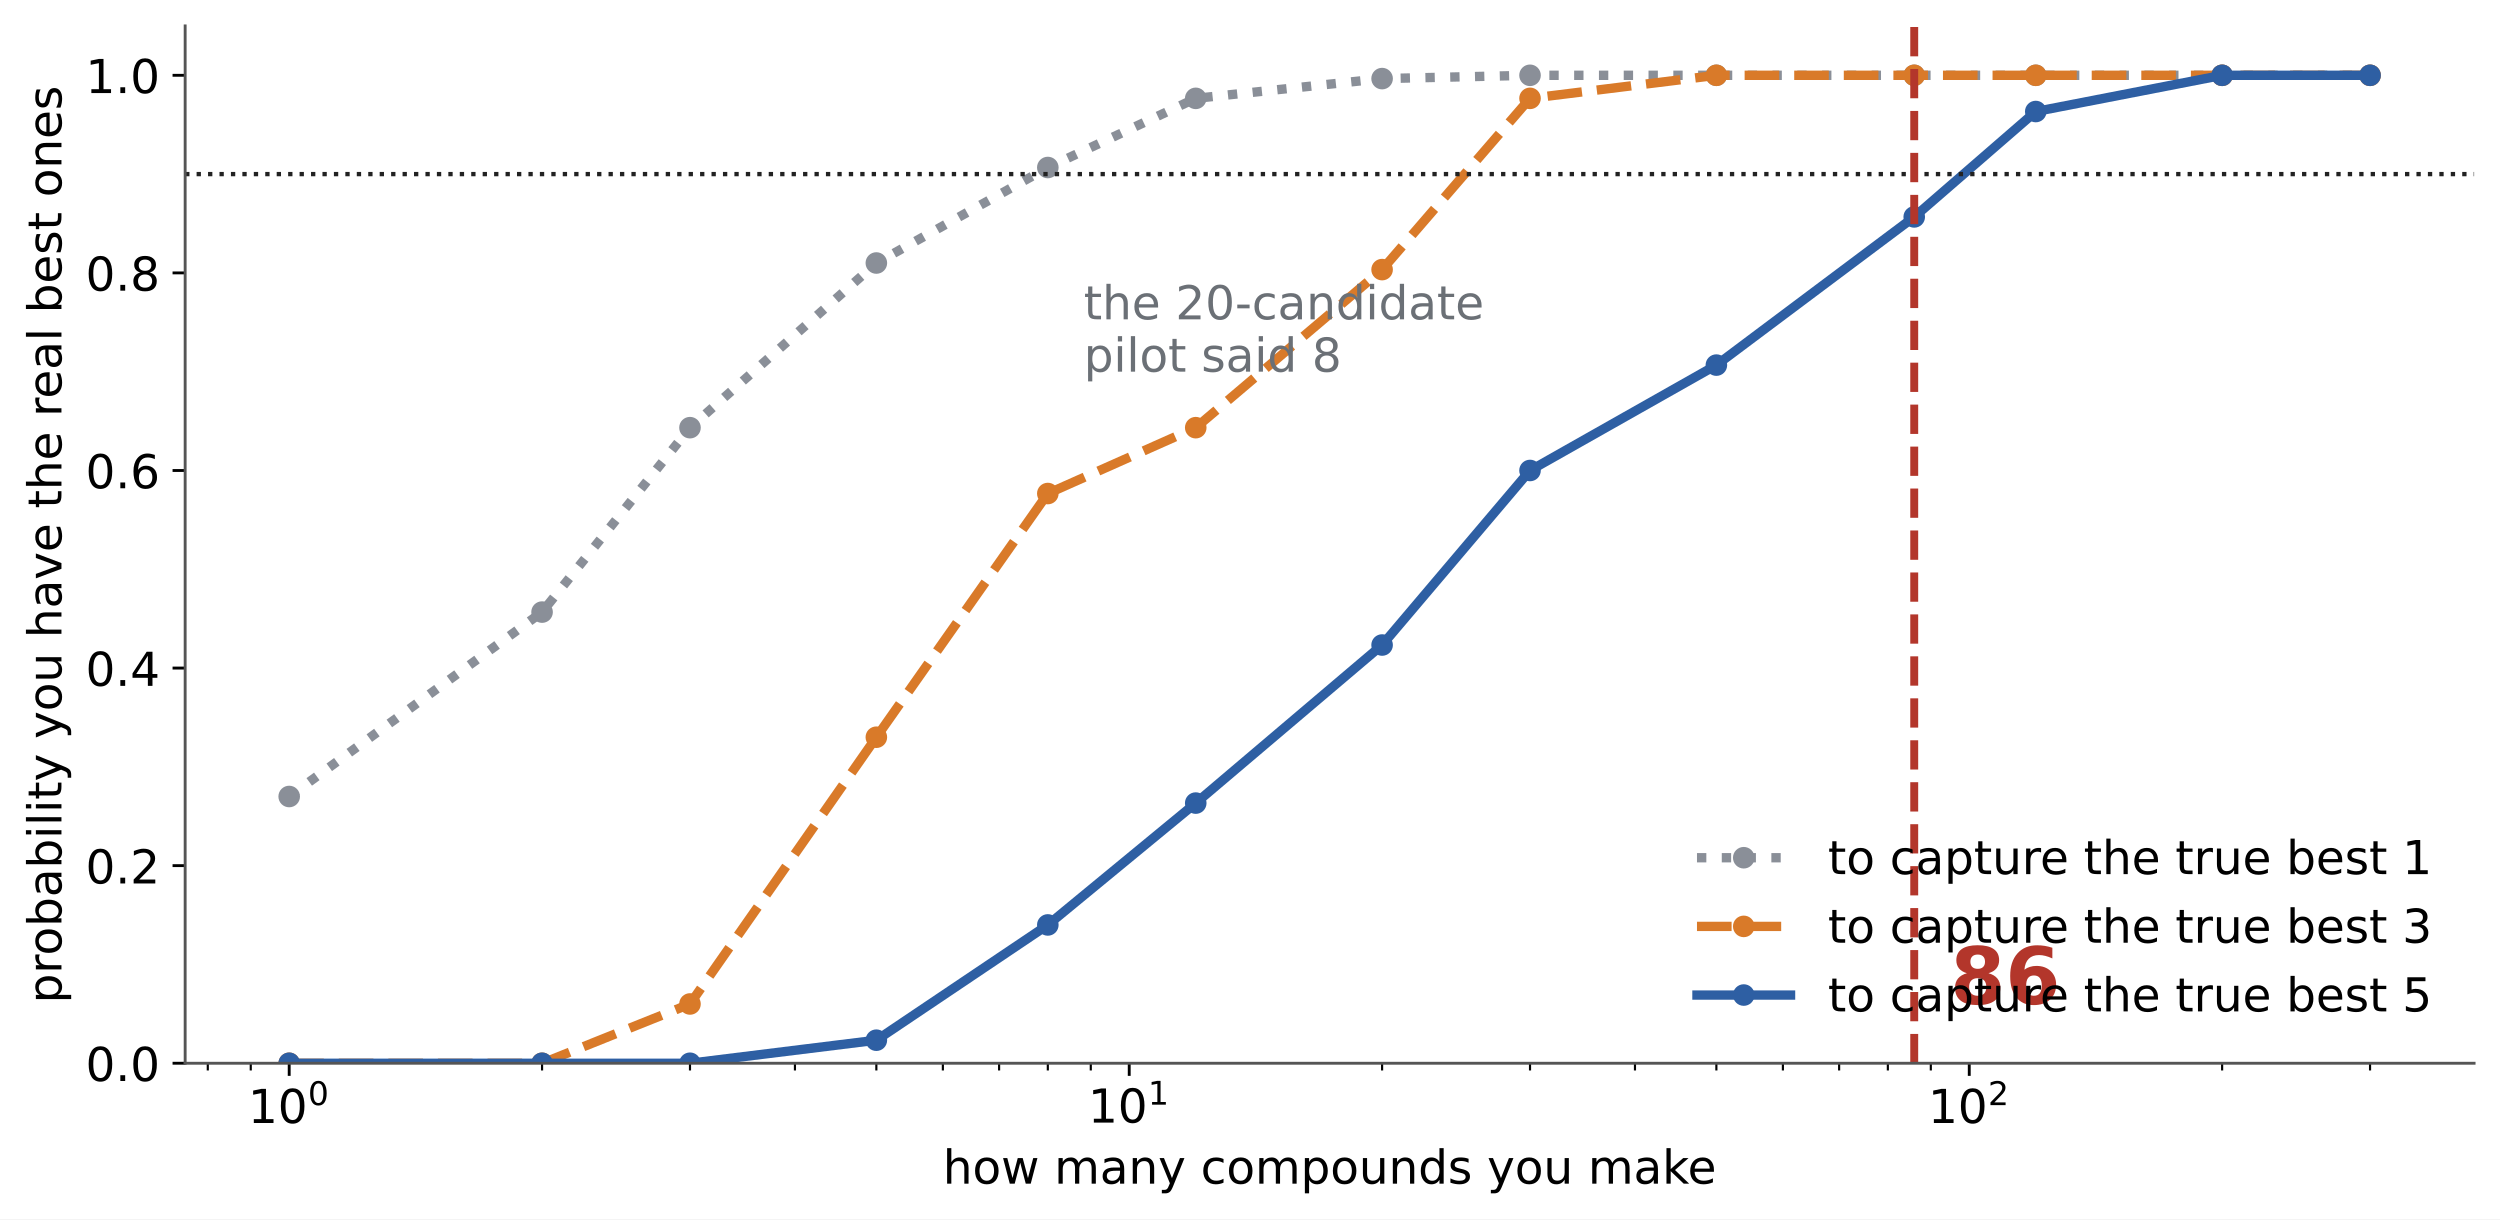
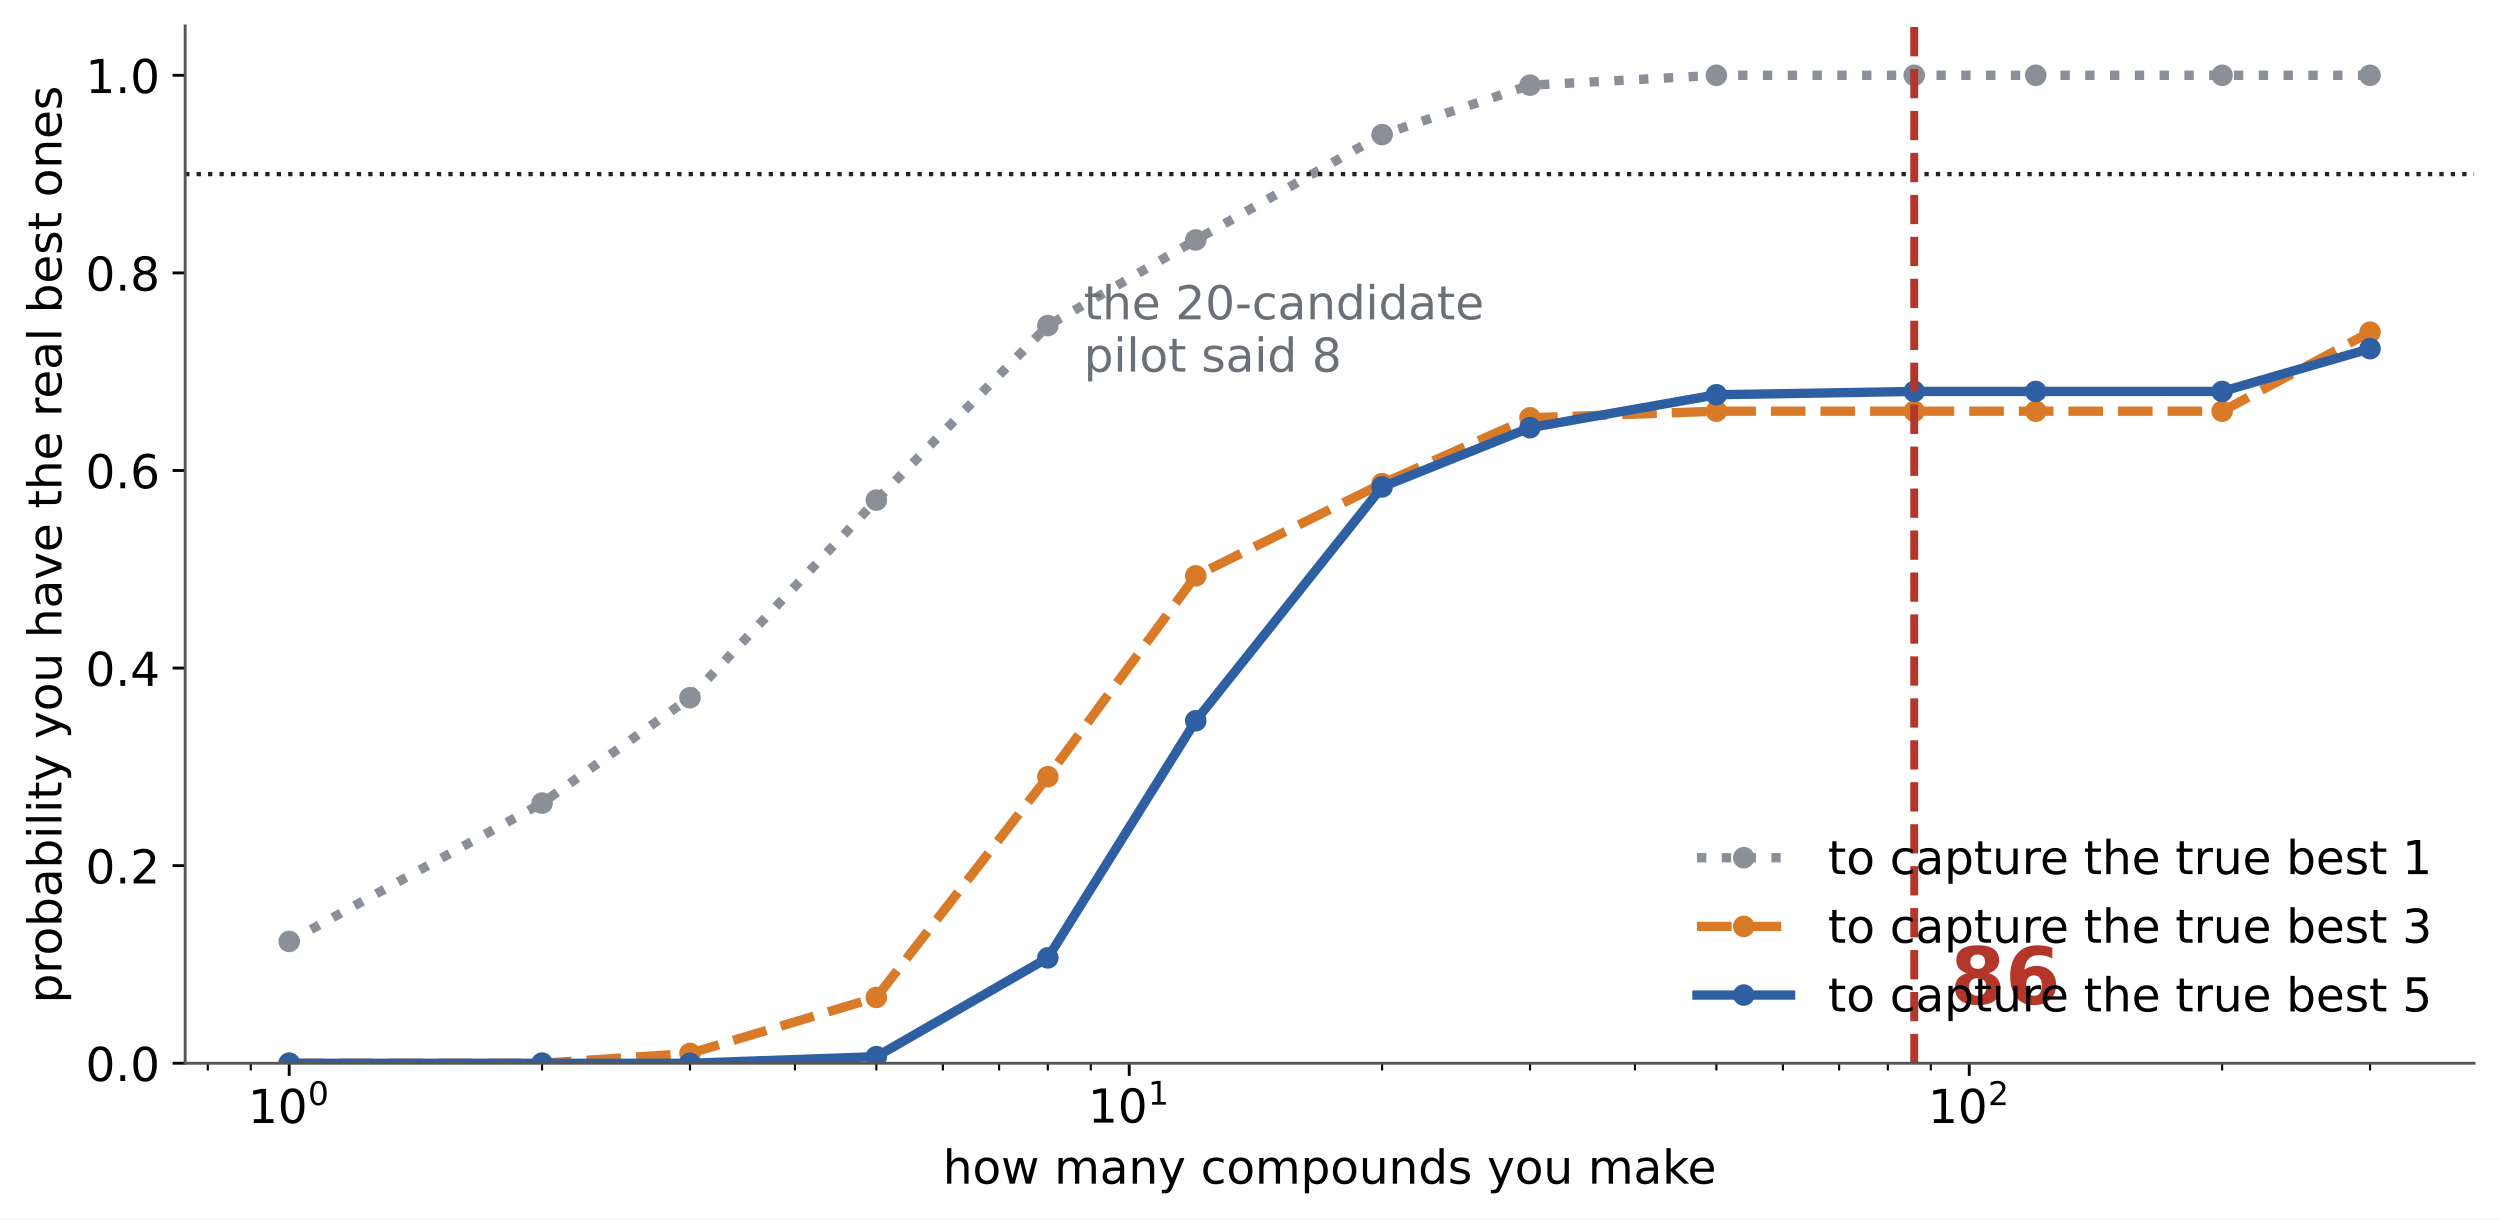
<svg xmlns="http://www.w3.org/2000/svg" xmlns:xlink="http://www.w3.org/1999/xlink" width="694.776pt" height="338.851pt" viewBox="0 0 694.776 338.851" version="1.1">
  <defs>
    <style type="text/css">*{stroke-linejoin: round; stroke-linecap: butt}</style>
  </defs>
  <g id="figure_1">
    <g id="patch_1">
      <path d="M 0 338.851  L 694.776 338.851  L 694.776 0  L 0 0  z " style="fill: #ffffff" />
    </g>
    <g id="axes_1">
      <g id="patch_2">
        <path d="M 51.456 295.488  L 687.576 295.488  L 687.576 7.2  L 51.456 7.2  z " style="fill: #ffffff" />
      </g>
      <g id="matplotlib.axis_1">
        <g id="xtick_1">
          <g id="line2d_1">
            <defs>
-               <path id="m76f5d28cc2" d="M 0 0  L 0 3.5  " style="stroke: #000000; stroke-width: 0.8" />
+               <path id="m105955ca81" d="M 0 0  L 0 3.5  " style="stroke: #000000; stroke-width: 0.8" />
            </defs>
            <g>
-               <use xlink:href="#m76f5d28cc2" x="80.37" y="295.488" style="stroke: #000000; stroke-width: 0.8" />
+               <use xlink:href="#m105955ca81" x="80.37" y="295.488" style="stroke: #000000; stroke-width: 0.8" />
            </g>
          </g>
          <g id="text_1">
            <g transform="translate(68.93017 312.366)">
              <text>
                <tspan x="0" y="-0.264" style="font-size: 13px; font-family: 'DejaVu Sans'">1</tspan>
                <tspan x="8.271" y="-0.264" style="font-size: 13px; font-family: 'DejaVu Sans'">0</tspan>
                <tspan x="16.666" y="-5.241" style="font-size: 9.1px; font-family: 'DejaVu Sans'">0</tspan>
              </text>
            </g>
          </g>
        </g>
        <g id="xtick_2">
          <g id="line2d_2">
            <g>
-               <use xlink:href="#m76f5d28cc2" x="313.823" y="295.488" style="stroke: #000000; stroke-width: 0.8" />
+               <use xlink:href="#m105955ca81" x="313.823" y="295.488" style="stroke: #000000; stroke-width: 0.8" />
            </g>
          </g>
          <g id="text_2">
            <g transform="translate(302.383 312.366)">
              <text>
                <tspan x="0" y="-0.384" style="font-size: 13px; font-family: 'DejaVu Sans'">1</tspan>
                <tspan x="8.271" y="-0.384" style="font-size: 13px; font-family: 'DejaVu Sans'">0</tspan>
                <tspan x="16.666" y="-5.361" style="font-size: 9.1px; font-family: 'DejaVu Sans'">1</tspan>
              </text>
            </g>
          </g>
        </g>
        <g id="xtick_3">
          <g id="line2d_3">
            <g>
-               <use xlink:href="#m76f5d28cc2" x="547.276" y="295.488" style="stroke: #000000; stroke-width: 0.8" />
+               <use xlink:href="#m105955ca81" x="547.276" y="295.488" style="stroke: #000000; stroke-width: 0.8" />
            </g>
          </g>
          <g id="text_3">
            <g transform="translate(535.8358 312.366)">
              <text>
                <tspan x="0" y="-0.264" style="font-size: 13px; font-family: 'DejaVu Sans'">1</tspan>
                <tspan x="8.271" y="-0.264" style="font-size: 13px; font-family: 'DejaVu Sans'">0</tspan>
                <tspan x="16.666" y="-5.241" style="font-size: 9.1px; font-family: 'DejaVu Sans'">2</tspan>
              </text>
            </g>
          </g>
        </g>
        <g id="xtick_4">
          <g id="line2d_4">
            <defs>
-               <path id="me58f2e6b74" d="M 0 0  L 0 2  " style="stroke: #000000; stroke-width: 0.6" />
+               <path id="m88f39b53ff" d="M 0 0  L 0 2  " style="stroke: #000000; stroke-width: 0.6" />
            </defs>
            <g>
-               <use xlink:href="#me58f2e6b74" x="57.746" y="295.488" style="stroke: #000000; stroke-width: 0.6" />
+               <use xlink:href="#m88f39b53ff" x="57.746" y="295.488" style="stroke: #000000; stroke-width: 0.6" />
            </g>
          </g>
        </g>
        <g id="xtick_5">
          <g id="line2d_5">
            <g>
-               <use xlink:href="#me58f2e6b74" x="69.688" y="295.488" style="stroke: #000000; stroke-width: 0.6" />
+               <use xlink:href="#m88f39b53ff" x="69.688" y="295.488" style="stroke: #000000; stroke-width: 0.6" />
            </g>
          </g>
        </g>
        <g id="xtick_6">
          <g id="line2d_6">
            <g>
-               <use xlink:href="#me58f2e6b74" x="150.646" y="295.488" style="stroke: #000000; stroke-width: 0.6" />
+               <use xlink:href="#m88f39b53ff" x="150.646" y="295.488" style="stroke: #000000; stroke-width: 0.6" />
            </g>
          </g>
        </g>
        <g id="xtick_7">
          <g id="line2d_7">
            <g>
-               <use xlink:href="#me58f2e6b74" x="191.755" y="295.488" style="stroke: #000000; stroke-width: 0.6" />
+               <use xlink:href="#m88f39b53ff" x="191.755" y="295.488" style="stroke: #000000; stroke-width: 0.6" />
            </g>
          </g>
        </g>
        <g id="xtick_8">
          <g id="line2d_8">
            <g>
-               <use xlink:href="#me58f2e6b74" x="220.923" y="295.488" style="stroke: #000000; stroke-width: 0.6" />
+               <use xlink:href="#m88f39b53ff" x="220.923" y="295.488" style="stroke: #000000; stroke-width: 0.6" />
            </g>
          </g>
        </g>
        <g id="xtick_9">
          <g id="line2d_9">
            <g>
-               <use xlink:href="#me58f2e6b74" x="243.547" y="295.488" style="stroke: #000000; stroke-width: 0.6" />
+               <use xlink:href="#m88f39b53ff" x="243.547" y="295.488" style="stroke: #000000; stroke-width: 0.6" />
            </g>
          </g>
        </g>
        <g id="xtick_10">
          <g id="line2d_10">
            <g>
-               <use xlink:href="#me58f2e6b74" x="262.032" y="295.488" style="stroke: #000000; stroke-width: 0.6" />
+               <use xlink:href="#m88f39b53ff" x="262.032" y="295.488" style="stroke: #000000; stroke-width: 0.6" />
            </g>
          </g>
        </g>
        <g id="xtick_11">
          <g id="line2d_11">
            <g>
-               <use xlink:href="#me58f2e6b74" x="277.661" y="295.488" style="stroke: #000000; stroke-width: 0.6" />
+               <use xlink:href="#m88f39b53ff" x="277.661" y="295.488" style="stroke: #000000; stroke-width: 0.6" />
            </g>
          </g>
        </g>
        <g id="xtick_12">
          <g id="line2d_12">
            <g>
-               <use xlink:href="#me58f2e6b74" x="291.199" y="295.488" style="stroke: #000000; stroke-width: 0.6" />
+               <use xlink:href="#m88f39b53ff" x="291.199" y="295.488" style="stroke: #000000; stroke-width: 0.6" />
            </g>
          </g>
        </g>
        <g id="xtick_13">
          <g id="line2d_13">
            <g>
-               <use xlink:href="#me58f2e6b74" x="303.141" y="295.488" style="stroke: #000000; stroke-width: 0.6" />
+               <use xlink:href="#m88f39b53ff" x="303.141" y="295.488" style="stroke: #000000; stroke-width: 0.6" />
            </g>
          </g>
        </g>
        <g id="xtick_14">
          <g id="line2d_14">
            <g>
-               <use xlink:href="#me58f2e6b74" x="384.099" y="295.488" style="stroke: #000000; stroke-width: 0.6" />
+               <use xlink:href="#m88f39b53ff" x="384.099" y="295.488" style="stroke: #000000; stroke-width: 0.6" />
            </g>
          </g>
        </g>
        <g id="xtick_15">
          <g id="line2d_15">
            <g>
-               <use xlink:href="#me58f2e6b74" x="425.208" y="295.488" style="stroke: #000000; stroke-width: 0.6" />
+               <use xlink:href="#m88f39b53ff" x="425.208" y="295.488" style="stroke: #000000; stroke-width: 0.6" />
            </g>
          </g>
        </g>
        <g id="xtick_16">
          <g id="line2d_16">
            <g>
-               <use xlink:href="#me58f2e6b74" x="454.376" y="295.488" style="stroke: #000000; stroke-width: 0.6" />
+               <use xlink:href="#m88f39b53ff" x="454.376" y="295.488" style="stroke: #000000; stroke-width: 0.6" />
            </g>
          </g>
        </g>
        <g id="xtick_17">
          <g id="line2d_17">
            <g>
-               <use xlink:href="#me58f2e6b74" x="476.999" y="295.488" style="stroke: #000000; stroke-width: 0.6" />
+               <use xlink:href="#m88f39b53ff" x="476.999" y="295.488" style="stroke: #000000; stroke-width: 0.6" />
            </g>
          </g>
        </g>
        <g id="xtick_18">
          <g id="line2d_18">
            <g>
-               <use xlink:href="#me58f2e6b74" x="495.485" y="295.488" style="stroke: #000000; stroke-width: 0.6" />
+               <use xlink:href="#m88f39b53ff" x="495.485" y="295.488" style="stroke: #000000; stroke-width: 0.6" />
            </g>
          </g>
        </g>
        <g id="xtick_19">
          <g id="line2d_19">
            <g>
-               <use xlink:href="#me58f2e6b74" x="511.113" y="295.488" style="stroke: #000000; stroke-width: 0.6" />
+               <use xlink:href="#m88f39b53ff" x="511.113" y="295.488" style="stroke: #000000; stroke-width: 0.6" />
            </g>
          </g>
        </g>
        <g id="xtick_20">
          <g id="line2d_20">
            <g>
-               <use xlink:href="#me58f2e6b74" x="524.652" y="295.488" style="stroke: #000000; stroke-width: 0.6" />
+               <use xlink:href="#m88f39b53ff" x="524.652" y="295.488" style="stroke: #000000; stroke-width: 0.6" />
            </g>
          </g>
        </g>
        <g id="xtick_21">
          <g id="line2d_21">
            <g>
-               <use xlink:href="#me58f2e6b74" x="536.594" y="295.488" style="stroke: #000000; stroke-width: 0.6" />
+               <use xlink:href="#m88f39b53ff" x="536.594" y="295.488" style="stroke: #000000; stroke-width: 0.6" />
            </g>
          </g>
        </g>
        <g id="xtick_22">
          <g id="line2d_22">
            <g>
-               <use xlink:href="#me58f2e6b74" x="617.552" y="295.488" style="stroke: #000000; stroke-width: 0.6" />
+               <use xlink:href="#m88f39b53ff" x="617.552" y="295.488" style="stroke: #000000; stroke-width: 0.6" />
            </g>
          </g>
        </g>
        <g id="xtick_23">
          <g id="line2d_23">
            <g>
-               <use xlink:href="#me58f2e6b74" x="658.661" y="295.488" style="stroke: #000000; stroke-width: 0.6" />
+               <use xlink:href="#m88f39b53ff" x="658.661" y="295.488" style="stroke: #000000; stroke-width: 0.6" />
            </g>
          </g>
        </g>
        <g id="text_4">
          <text style="font-size: 13px; font-family: 'DejaVu Sans', 'Bitstream Vera Sans', 'Computer Modern Sans Serif', 'Lucida Grande', 'Verdana', 'Geneva', 'Lucid', 'Arial', 'Helvetica', 'Avant Garde', sans-serif; text-anchor: middle" x="369.516" y="328.948" transform="rotate(-0 369.5156 328.9475)">how many compounds you make</text>
        </g>
      </g>
      <g id="matplotlib.axis_2">
        <g id="ytick_1">
          <g id="line2d_24">
            <defs>
-               <path id="mfa1069a8b2" d="M 0 0  L -3.5 0  " style="stroke: #000000; stroke-width: 0.8" />
+               <path id="mdcdbdb3a6f" d="M 0 0  L -3.5 0  " style="stroke: #000000; stroke-width: 0.8" />
            </defs>
            <g>
-               <use xlink:href="#mfa1069a8b2" x="51.456" y="295.488" style="stroke: #000000; stroke-width: 0.8" />
+               <use xlink:href="#mdcdbdb3a6f" x="51.456" y="295.488" style="stroke: #000000; stroke-width: 0.8" />
            </g>
          </g>
          <g id="text_5">
            <text style="font-size: 13px; font-family: 'DejaVu Sans', 'Bitstream Vera Sans', 'Computer Modern Sans Serif', 'Lucida Grande', 'Verdana', 'Geneva', 'Lucid', 'Arial', 'Helvetica', 'Avant Garde', sans-serif; text-anchor: end" x="44.456" y="300.427" transform="rotate(-0 44.45562 300.427)">0.0</text>
          </g>
        </g>
        <g id="ytick_2">
          <g id="line2d_25">
            <g>
-               <use xlink:href="#mfa1069a8b2" x="51.456" y="240.576" style="stroke: #000000; stroke-width: 0.8" />
+               <use xlink:href="#mdcdbdb3a6f" x="51.456" y="240.576" style="stroke: #000000; stroke-width: 0.8" />
            </g>
          </g>
          <g id="text_6">
            <text style="font-size: 13px; font-family: 'DejaVu Sans', 'Bitstream Vera Sans', 'Computer Modern Sans Serif', 'Lucida Grande', 'Verdana', 'Geneva', 'Lucid', 'Arial', 'Helvetica', 'Avant Garde', sans-serif; text-anchor: end" x="44.456" y="245.515" transform="rotate(-0 44.45562 245.515)">0.2</text>
          </g>
        </g>
        <g id="ytick_3">
          <g id="line2d_26">
            <g>
-               <use xlink:href="#mfa1069a8b2" x="51.456" y="185.664" style="stroke: #000000; stroke-width: 0.8" />
+               <use xlink:href="#mdcdbdb3a6f" x="51.456" y="185.664" style="stroke: #000000; stroke-width: 0.8" />
            </g>
          </g>
          <g id="text_7">
            <text style="font-size: 13px; font-family: 'DejaVu Sans', 'Bitstream Vera Sans', 'Computer Modern Sans Serif', 'Lucida Grande', 'Verdana', 'Geneva', 'Lucid', 'Arial', 'Helvetica', 'Avant Garde', sans-serif; text-anchor: end" x="44.456" y="190.603" transform="rotate(-0 44.45562 190.603)">0.4</text>
          </g>
        </g>
        <g id="ytick_4">
          <g id="line2d_27">
            <g>
-               <use xlink:href="#mfa1069a8b2" x="51.456" y="130.752" style="stroke: #000000; stroke-width: 0.8" />
+               <use xlink:href="#mdcdbdb3a6f" x="51.456" y="130.752" style="stroke: #000000; stroke-width: 0.8" />
            </g>
          </g>
          <g id="text_8">
            <text style="font-size: 13px; font-family: 'DejaVu Sans', 'Bitstream Vera Sans', 'Computer Modern Sans Serif', 'Lucida Grande', 'Verdana', 'Geneva', 'Lucid', 'Arial', 'Helvetica', 'Avant Garde', sans-serif; text-anchor: end" x="44.456" y="135.691" transform="rotate(-0 44.45562 135.691)">0.6</text>
          </g>
        </g>
        <g id="ytick_5">
          <g id="line2d_28">
            <g>
-               <use xlink:href="#mfa1069a8b2" x="51.456" y="75.84" style="stroke: #000000; stroke-width: 0.8" />
+               <use xlink:href="#mdcdbdb3a6f" x="51.456" y="75.84" style="stroke: #000000; stroke-width: 0.8" />
            </g>
          </g>
          <g id="text_9">
            <text style="font-size: 13px; font-family: 'DejaVu Sans', 'Bitstream Vera Sans', 'Computer Modern Sans Serif', 'Lucida Grande', 'Verdana', 'Geneva', 'Lucid', 'Arial', 'Helvetica', 'Avant Garde', sans-serif; text-anchor: end" x="44.456" y="80.779" transform="rotate(-0 44.45562 80.77898)">0.8</text>
          </g>
        </g>
        <g id="ytick_6">
          <g id="line2d_29">
            <g>
-               <use xlink:href="#mfa1069a8b2" x="51.456" y="20.928" style="stroke: #000000; stroke-width: 0.8" />
+               <use xlink:href="#mdcdbdb3a6f" x="51.456" y="20.928" style="stroke: #000000; stroke-width: 0.8" />
            </g>
          </g>
          <g id="text_10">
            <text style="font-size: 13px; font-family: 'DejaVu Sans', 'Bitstream Vera Sans', 'Computer Modern Sans Serif', 'Lucida Grande', 'Verdana', 'Geneva', 'Lucid', 'Arial', 'Helvetica', 'Avant Garde', sans-serif; text-anchor: end" x="44.456" y="25.867" transform="rotate(-0 44.45562 25.86698)">1.0</text>
          </g>
        </g>
        <g id="text_11">
          <text style="font-size: 13px; font-family: 'DejaVu Sans', 'Bitstream Vera Sans', 'Computer Modern Sans Serif', 'Lucida Grande', 'Verdana', 'Geneva', 'Lucid', 'Arial', 'Helvetica', 'Avant Garde', sans-serif; text-anchor: middle" x="17.078" y="151.344" transform="rotate(-90 17.07797 151.344)">probability you have the real best ones</text>
        </g>
      </g>
      <g id="line2d_30">
-         <path d="M 80.37 221.357  L 150.646 170.106  L 191.755 118.854  L 243.547 73.094  L 291.199 46.554  L 332.308 27.334  L 384.099 21.843  L 425.208 20.928  L 476.999 20.928  L 531.984 20.928  L 565.761 20.928  L 617.552 20.928  L 658.661 20.928  " clip-path="url(#pcff7fcda76)" style="fill: none; stroke-dasharray: 2.6,4.29; stroke-dashoffset: 0; stroke: #8a8f98; stroke-width: 2.6" />
+         <path d="M 80.37 261.626  L 150.646 223.187  L 191.755 193.901  L 243.547 138.989  L 291.199 90.483  L 332.308 66.688  L 384.099 37.402  L 425.208 23.674  L 476.999 20.928  L 531.984 20.928  L 565.761 20.928  L 617.552 20.928  L 658.661 20.928  " clip-path="url(#p72f93d19d4)" style="fill: none; stroke-dasharray: 2.6,4.29; stroke-dashoffset: 0; stroke: #8a8f98; stroke-width: 2.6" />
        <defs>
-           <path id="mb350e02d6e" d="M 0 2.5  C 0.663 2.5 1.299 2.237 1.768 1.768  C 2.237 1.299 2.5 0.663 2.5 0  C 2.5 -0.663 2.237 -1.299 1.768 -1.768  C 1.299 -2.237 0.663 -2.5 0 -2.5  C -0.663 -2.5 -1.299 -2.237 -1.768 -1.768  C -2.237 -1.299 -2.5 -0.663 -2.5 0  C -2.5 0.663 -2.237 1.299 -1.768 1.768  C -1.299 2.237 -0.663 2.5 0 2.5  z " style="stroke: #8a8f98" />
+           <path id="m329d499d5a" d="M 0 2.5  C 0.663 2.5 1.299 2.237 1.768 1.768  C 2.237 1.299 2.5 0.663 2.5 0  C 2.5 -0.663 2.237 -1.299 1.768 -1.768  C 1.299 -2.237 0.663 -2.5 0 -2.5  C -0.663 -2.5 -1.299 -2.237 -1.768 -1.768  C -2.237 -1.299 -2.5 -0.663 -2.5 0  C -2.5 0.663 -2.237 1.299 -1.768 1.768  C -1.299 2.237 -0.663 2.5 0 2.5  z " style="stroke: #8a8f98" />
        </defs>
-         <g clip-path="url(#pcff7fcda76)">
-           <use xlink:href="#mb350e02d6e" x="80.37" y="221.357" style="fill: #8a8f98; stroke: #8a8f98" />
-           <use xlink:href="#mb350e02d6e" x="150.646" y="170.106" style="fill: #8a8f98; stroke: #8a8f98" />
-           <use xlink:href="#mb350e02d6e" x="191.755" y="118.854" style="fill: #8a8f98; stroke: #8a8f98" />
-           <use xlink:href="#mb350e02d6e" x="243.547" y="73.094" style="fill: #8a8f98; stroke: #8a8f98" />
-           <use xlink:href="#mb350e02d6e" x="291.199" y="46.554" style="fill: #8a8f98; stroke: #8a8f98" />
-           <use xlink:href="#mb350e02d6e" x="332.308" y="27.334" style="fill: #8a8f98; stroke: #8a8f98" />
-           <use xlink:href="#mb350e02d6e" x="384.099" y="21.843" style="fill: #8a8f98; stroke: #8a8f98" />
-           <use xlink:href="#mb350e02d6e" x="425.208" y="20.928" style="fill: #8a8f98; stroke: #8a8f98" />
-           <use xlink:href="#mb350e02d6e" x="476.999" y="20.928" style="fill: #8a8f98; stroke: #8a8f98" />
-           <use xlink:href="#mb350e02d6e" x="531.984" y="20.928" style="fill: #8a8f98; stroke: #8a8f98" />
-           <use xlink:href="#mb350e02d6e" x="565.761" y="20.928" style="fill: #8a8f98; stroke: #8a8f98" />
-           <use xlink:href="#mb350e02d6e" x="617.552" y="20.928" style="fill: #8a8f98; stroke: #8a8f98" />
-           <use xlink:href="#mb350e02d6e" x="658.661" y="20.928" style="fill: #8a8f98; stroke: #8a8f98" />
+         <g clip-path="url(#p72f93d19d4)">
+           <use xlink:href="#m329d499d5a" x="80.37" y="261.626" style="fill: #8a8f98; stroke: #8a8f98" />
+           <use xlink:href="#m329d499d5a" x="150.646" y="223.187" style="fill: #8a8f98; stroke: #8a8f98" />
+           <use xlink:href="#m329d499d5a" x="191.755" y="193.901" style="fill: #8a8f98; stroke: #8a8f98" />
+           <use xlink:href="#m329d499d5a" x="243.547" y="138.989" style="fill: #8a8f98; stroke: #8a8f98" />
+           <use xlink:href="#m329d499d5a" x="291.199" y="90.483" style="fill: #8a8f98; stroke: #8a8f98" />
+           <use xlink:href="#m329d499d5a" x="332.308" y="66.688" style="fill: #8a8f98; stroke: #8a8f98" />
+           <use xlink:href="#m329d499d5a" x="384.099" y="37.402" style="fill: #8a8f98; stroke: #8a8f98" />
+           <use xlink:href="#m329d499d5a" x="425.208" y="23.674" style="fill: #8a8f98; stroke: #8a8f98" />
+           <use xlink:href="#m329d499d5a" x="476.999" y="20.928" style="fill: #8a8f98; stroke: #8a8f98" />
+           <use xlink:href="#m329d499d5a" x="531.984" y="20.928" style="fill: #8a8f98; stroke: #8a8f98" />
+           <use xlink:href="#m329d499d5a" x="565.761" y="20.928" style="fill: #8a8f98; stroke: #8a8f98" />
+           <use xlink:href="#m329d499d5a" x="617.552" y="20.928" style="fill: #8a8f98; stroke: #8a8f98" />
+           <use xlink:href="#m329d499d5a" x="658.661" y="20.928" style="fill: #8a8f98; stroke: #8a8f98" />
        </g>
      </g>
      <g id="line2d_31">
-         <path d="M 80.37 295.488  L 150.646 295.488  L 191.755 279.014  L 243.547 204.883  L 291.199 137.158  L 332.308 118.854  L 384.099 74.925  L 425.208 27.334  L 476.999 20.928  L 531.984 20.928  L 565.761 20.928  L 617.552 20.928  L 658.661 20.928  " clip-path="url(#pcff7fcda76)" style="fill: none; stroke-dasharray: 9.62,4.16; stroke-dashoffset: 0; stroke: #d97a29; stroke-width: 2.6" />
+         <path d="M 80.37 295.488  L 150.646 295.488  L 191.755 292.742  L 243.547 277.184  L 291.199 215.866  L 332.308 160.038  L 384.099 134.413  L 425.208 116.109  L 476.999 114.278  L 531.984 114.278  L 565.761 114.278  L 617.552 114.278  L 658.661 92.314  " clip-path="url(#p72f93d19d4)" style="fill: none; stroke-dasharray: 9.62,4.16; stroke-dashoffset: 0; stroke: #d97a29; stroke-width: 2.6" />
        <defs>
-           <path id="m57de271a05" d="M 0 2.5  C 0.663 2.5 1.299 2.237 1.768 1.768  C 2.237 1.299 2.5 0.663 2.5 0  C 2.5 -0.663 2.237 -1.299 1.768 -1.768  C 1.299 -2.237 0.663 -2.5 0 -2.5  C -0.663 -2.5 -1.299 -2.237 -1.768 -1.768  C -2.237 -1.299 -2.5 -0.663 -2.5 0  C -2.5 0.663 -2.237 1.299 -1.768 1.768  C -1.299 2.237 -0.663 2.5 0 2.5  z " style="stroke: #d97a29" />
+           <path id="mfbf13d0813" d="M 0 2.5  C 0.663 2.5 1.299 2.237 1.768 1.768  C 2.237 1.299 2.5 0.663 2.5 0  C 2.5 -0.663 2.237 -1.299 1.768 -1.768  C 1.299 -2.237 0.663 -2.5 0 -2.5  C -0.663 -2.5 -1.299 -2.237 -1.768 -1.768  C -2.237 -1.299 -2.5 -0.663 -2.5 0  C -2.5 0.663 -2.237 1.299 -1.768 1.768  C -1.299 2.237 -0.663 2.5 0 2.5  z " style="stroke: #d97a29" />
        </defs>
-         <g clip-path="url(#pcff7fcda76)">
-           <use xlink:href="#m57de271a05" x="80.37" y="295.488" style="fill: #d97a29; stroke: #d97a29" />
-           <use xlink:href="#m57de271a05" x="150.646" y="295.488" style="fill: #d97a29; stroke: #d97a29" />
-           <use xlink:href="#m57de271a05" x="191.755" y="279.014" style="fill: #d97a29; stroke: #d97a29" />
-           <use xlink:href="#m57de271a05" x="243.547" y="204.883" style="fill: #d97a29; stroke: #d97a29" />
-           <use xlink:href="#m57de271a05" x="291.199" y="137.158" style="fill: #d97a29; stroke: #d97a29" />
-           <use xlink:href="#m57de271a05" x="332.308" y="118.854" style="fill: #d97a29; stroke: #d97a29" />
-           <use xlink:href="#m57de271a05" x="384.099" y="74.925" style="fill: #d97a29; stroke: #d97a29" />
-           <use xlink:href="#m57de271a05" x="425.208" y="27.334" style="fill: #d97a29; stroke: #d97a29" />
-           <use xlink:href="#m57de271a05" x="476.999" y="20.928" style="fill: #d97a29; stroke: #d97a29" />
-           <use xlink:href="#m57de271a05" x="531.984" y="20.928" style="fill: #d97a29; stroke: #d97a29" />
-           <use xlink:href="#m57de271a05" x="565.761" y="20.928" style="fill: #d97a29; stroke: #d97a29" />
-           <use xlink:href="#m57de271a05" x="617.552" y="20.928" style="fill: #d97a29; stroke: #d97a29" />
-           <use xlink:href="#m57de271a05" x="658.661" y="20.928" style="fill: #d97a29; stroke: #d97a29" />
+         <g clip-path="url(#p72f93d19d4)">
+           <use xlink:href="#mfbf13d0813" x="80.37" y="295.488" style="fill: #d97a29; stroke: #d97a29" />
+           <use xlink:href="#mfbf13d0813" x="150.646" y="295.488" style="fill: #d97a29; stroke: #d97a29" />
+           <use xlink:href="#mfbf13d0813" x="191.755" y="292.742" style="fill: #d97a29; stroke: #d97a29" />
+           <use xlink:href="#mfbf13d0813" x="243.547" y="277.184" style="fill: #d97a29; stroke: #d97a29" />
+           <use xlink:href="#mfbf13d0813" x="291.199" y="215.866" style="fill: #d97a29; stroke: #d97a29" />
+           <use xlink:href="#mfbf13d0813" x="332.308" y="160.038" style="fill: #d97a29; stroke: #d97a29" />
+           <use xlink:href="#mfbf13d0813" x="384.099" y="134.413" style="fill: #d97a29; stroke: #d97a29" />
+           <use xlink:href="#mfbf13d0813" x="425.208" y="116.109" style="fill: #d97a29; stroke: #d97a29" />
+           <use xlink:href="#mfbf13d0813" x="476.999" y="114.278" style="fill: #d97a29; stroke: #d97a29" />
+           <use xlink:href="#mfbf13d0813" x="531.984" y="114.278" style="fill: #d97a29; stroke: #d97a29" />
+           <use xlink:href="#mfbf13d0813" x="565.761" y="114.278" style="fill: #d97a29; stroke: #d97a29" />
+           <use xlink:href="#mfbf13d0813" x="617.552" y="114.278" style="fill: #d97a29; stroke: #d97a29" />
+           <use xlink:href="#mfbf13d0813" x="658.661" y="92.314" style="fill: #d97a29; stroke: #d97a29" />
        </g>
      </g>
      <g id="line2d_32">
-         <path d="M 80.37 295.488  L 150.646 295.488  L 191.755 295.488  L 243.547 289.082  L 291.199 257.05  L 332.308 223.187  L 384.099 179.258  L 425.208 130.752  L 476.999 101.466  L 531.984 60.282  L 565.761 30.995  L 617.552 20.928  L 658.661 20.928  " clip-path="url(#pcff7fcda76)" style="fill: none; stroke: #2e5fa3; stroke-width: 2.6; stroke-linecap: square" />
+         <path d="M 80.37 295.488  L 150.646 295.488  L 191.755 295.488  L 243.547 293.658  L 291.199 266.202  L 332.308 200.307  L 384.099 135.328  L 425.208 118.854  L 476.999 109.702  L 531.984 108.787  L 565.761 108.787  L 617.552 108.787  L 658.661 96.89  " clip-path="url(#p72f93d19d4)" style="fill: none; stroke: #2e5fa3; stroke-width: 2.6; stroke-linecap: square" />
        <defs>
-           <path id="mc430c2cbf4" d="M 0 2.5  C 0.663 2.5 1.299 2.237 1.768 1.768  C 2.237 1.299 2.5 0.663 2.5 0  C 2.5 -0.663 2.237 -1.299 1.768 -1.768  C 1.299 -2.237 0.663 -2.5 0 -2.5  C -0.663 -2.5 -1.299 -2.237 -1.768 -1.768  C -2.237 -1.299 -2.5 -0.663 -2.5 0  C -2.5 0.663 -2.237 1.299 -1.768 1.768  C -1.299 2.237 -0.663 2.5 0 2.5  z " style="stroke: #2e5fa3" />
+           <path id="m9ff5f81ebe" d="M 0 2.5  C 0.663 2.5 1.299 2.237 1.768 1.768  C 2.237 1.299 2.5 0.663 2.5 0  C 2.5 -0.663 2.237 -1.299 1.768 -1.768  C 1.299 -2.237 0.663 -2.5 0 -2.5  C -0.663 -2.5 -1.299 -2.237 -1.768 -1.768  C -2.237 -1.299 -2.5 -0.663 -2.5 0  C -2.5 0.663 -2.237 1.299 -1.768 1.768  C -1.299 2.237 -0.663 2.5 0 2.5  z " style="stroke: #2e5fa3" />
        </defs>
-         <g clip-path="url(#pcff7fcda76)">
-           <use xlink:href="#mc430c2cbf4" x="80.37" y="295.488" style="fill: #2e5fa3; stroke: #2e5fa3" />
-           <use xlink:href="#mc430c2cbf4" x="150.646" y="295.488" style="fill: #2e5fa3; stroke: #2e5fa3" />
-           <use xlink:href="#mc430c2cbf4" x="191.755" y="295.488" style="fill: #2e5fa3; stroke: #2e5fa3" />
-           <use xlink:href="#mc430c2cbf4" x="243.547" y="289.082" style="fill: #2e5fa3; stroke: #2e5fa3" />
-           <use xlink:href="#mc430c2cbf4" x="291.199" y="257.05" style="fill: #2e5fa3; stroke: #2e5fa3" />
-           <use xlink:href="#mc430c2cbf4" x="332.308" y="223.187" style="fill: #2e5fa3; stroke: #2e5fa3" />
-           <use xlink:href="#mc430c2cbf4" x="384.099" y="179.258" style="fill: #2e5fa3; stroke: #2e5fa3" />
-           <use xlink:href="#mc430c2cbf4" x="425.208" y="130.752" style="fill: #2e5fa3; stroke: #2e5fa3" />
-           <use xlink:href="#mc430c2cbf4" x="476.999" y="101.466" style="fill: #2e5fa3; stroke: #2e5fa3" />
-           <use xlink:href="#mc430c2cbf4" x="531.984" y="60.282" style="fill: #2e5fa3; stroke: #2e5fa3" />
-           <use xlink:href="#mc430c2cbf4" x="565.761" y="30.995" style="fill: #2e5fa3; stroke: #2e5fa3" />
-           <use xlink:href="#mc430c2cbf4" x="617.552" y="20.928" style="fill: #2e5fa3; stroke: #2e5fa3" />
-           <use xlink:href="#mc430c2cbf4" x="658.661" y="20.928" style="fill: #2e5fa3; stroke: #2e5fa3" />
+         <g clip-path="url(#p72f93d19d4)">
+           <use xlink:href="#m9ff5f81ebe" x="80.37" y="295.488" style="fill: #2e5fa3; stroke: #2e5fa3" />
+           <use xlink:href="#m9ff5f81ebe" x="150.646" y="295.488" style="fill: #2e5fa3; stroke: #2e5fa3" />
+           <use xlink:href="#m9ff5f81ebe" x="191.755" y="295.488" style="fill: #2e5fa3; stroke: #2e5fa3" />
+           <use xlink:href="#m9ff5f81ebe" x="243.547" y="293.658" style="fill: #2e5fa3; stroke: #2e5fa3" />
+           <use xlink:href="#m9ff5f81ebe" x="291.199" y="266.202" style="fill: #2e5fa3; stroke: #2e5fa3" />
+           <use xlink:href="#m9ff5f81ebe" x="332.308" y="200.307" style="fill: #2e5fa3; stroke: #2e5fa3" />
+           <use xlink:href="#m9ff5f81ebe" x="384.099" y="135.328" style="fill: #2e5fa3; stroke: #2e5fa3" />
+           <use xlink:href="#m9ff5f81ebe" x="425.208" y="118.854" style="fill: #2e5fa3; stroke: #2e5fa3" />
+           <use xlink:href="#m9ff5f81ebe" x="476.999" y="109.702" style="fill: #2e5fa3; stroke: #2e5fa3" />
+           <use xlink:href="#m9ff5f81ebe" x="531.984" y="108.787" style="fill: #2e5fa3; stroke: #2e5fa3" />
+           <use xlink:href="#m9ff5f81ebe" x="565.761" y="108.787" style="fill: #2e5fa3; stroke: #2e5fa3" />
+           <use xlink:href="#m9ff5f81ebe" x="617.552" y="108.787" style="fill: #2e5fa3; stroke: #2e5fa3" />
+           <use xlink:href="#m9ff5f81ebe" x="658.661" y="96.89" style="fill: #2e5fa3; stroke: #2e5fa3" />
        </g>
      </g>
      <g id="line2d_33">
-         <path d="M 51.456 48.384  L 687.576 48.384  " clip-path="url(#pcff7fcda76)" style="fill: none; stroke-dasharray: 1.2,1.98; stroke-dashoffset: 0; stroke: #222222; stroke-width: 1.2" />
+         <path d="M 51.456 48.384  L 687.576 48.384  " clip-path="url(#p72f93d19d4)" style="fill: none; stroke-dasharray: 1.2,1.98; stroke-dashoffset: 0; stroke: #222222; stroke-width: 1.2" />
      </g>
      <g id="line2d_34">
-         <path d="M 531.984 295.488  L 531.984 7.2  " clip-path="url(#pcff7fcda76)" style="fill: none; stroke-dasharray: 8.14,3.52; stroke-dashoffset: 0; stroke: #b3362b; stroke-width: 2.2" />
+         <path d="M 531.984 295.488  L 531.984 7.2  " clip-path="url(#p72f93d19d4)" style="fill: none; stroke-dasharray: 8.14,3.52; stroke-dashoffset: 0; stroke: #b3362b; stroke-width: 2.2" />
      </g>
      <g id="patch_3">
        <path d="M 51.456 295.488  L 51.456 7.2  " style="fill: none; stroke: #555555; stroke-width: 0.8; stroke-linejoin: miter; stroke-linecap: square" />
      </g>
      <g id="patch_4">
        <path d="M 51.456 295.488  L 687.576 295.488  " style="fill: none; stroke: #555555; stroke-width: 0.8; stroke-linejoin: miter; stroke-linecap: square" />
      </g>
      <g id="text_12">
        <text style="font-weight: 700; font-size: 22px; font-family: 'DejaVu Sans', 'Bitstream Vera Sans', 'Computer Modern Sans Serif', 'Lucida Grande', 'Verdana', 'Geneva', 'Lucid', 'Arial', 'Helvetica', 'Avant Garde', sans-serif; text-anchor: start; fill: #b3362b" x="541.984" y="279.014" transform="rotate(-0 541.9843 279.0144)">86</text>
      </g>
      <g id="text_13">
        <text style="font-size: 13px; font-family: 'DejaVu Sans', 'Bitstream Vera Sans', 'Computer Modern Sans Serif', 'Lucida Grande', 'Verdana', 'Geneva', 'Lucid', 'Arial', 'Helvetica', 'Avant Garde', sans-serif; fill: #6b7076" transform="translate(301.1991 88.73884)">the 20-candidate</text>
        <text style="font-size: 13px; font-family: 'DejaVu Sans', 'Bitstream Vera Sans', 'Computer Modern Sans Serif', 'Lucida Grande', 'Verdana', 'Geneva', 'Lucid', 'Arial', 'Helvetica', 'Avant Garde', sans-serif; fill: #6b7076" transform="translate(301.1991 103.296)">pilot said 8</text>
      </g>
      <g id="legend_1">
        <g id="line2d_35">
          <path d="M 471.609 238.371  L 484.609 238.371  L 497.609 238.371  " style="fill: none; stroke-dasharray: 2.6,4.29; stroke-dashoffset: 0; stroke: #8a8f98; stroke-width: 2.6" />
          <g>
-             <use xlink:href="#mb350e02d6e" x="484.609" y="238.371" style="fill: #8a8f98; stroke: #8a8f98" />
+             <use xlink:href="#m329d499d5a" x="484.609" y="238.371" style="fill: #8a8f98; stroke: #8a8f98" />
          </g>
        </g>
        <g id="text_14">
          <text style="font-size: 13px; font-family: 'DejaVu Sans', 'Bitstream Vera Sans', 'Computer Modern Sans Serif', 'Lucida Grande', 'Verdana', 'Geneva', 'Lucid', 'Arial', 'Helvetica', 'Avant Garde', sans-serif; text-anchor: start" x="508.009" y="242.921" transform="rotate(-0 508.0091 242.9213)">to capture the true best 1</text>
        </g>
        <g id="line2d_36">
          <path d="M 471.609 257.453  L 484.609 257.453  L 497.609 257.453  " style="fill: none; stroke-dasharray: 9.62,4.16; stroke-dashoffset: 0; stroke: #d97a29; stroke-width: 2.6" />
          <g>
-             <use xlink:href="#m57de271a05" x="484.609" y="257.453" style="fill: #d97a29; stroke: #d97a29" />
+             <use xlink:href="#mfbf13d0813" x="484.609" y="257.453" style="fill: #d97a29; stroke: #d97a29" />
          </g>
        </g>
        <g id="text_15">
          <text style="font-size: 13px; font-family: 'DejaVu Sans', 'Bitstream Vera Sans', 'Computer Modern Sans Serif', 'Lucida Grande', 'Verdana', 'Geneva', 'Lucid', 'Arial', 'Helvetica', 'Avant Garde', sans-serif; text-anchor: start" x="508.009" y="262.003" transform="rotate(-0 508.0091 262.0028)">to capture the true best 3</text>
        </g>
        <g id="line2d_37">
          <path d="M 471.609 276.534  L 484.609 276.534  L 497.609 276.534  " style="fill: none; stroke: #2e5fa3; stroke-width: 2.6; stroke-linecap: square" />
          <g>
-             <use xlink:href="#mc430c2cbf4" x="484.609" y="276.534" style="fill: #2e5fa3; stroke: #2e5fa3" />
+             <use xlink:href="#m9ff5f81ebe" x="484.609" y="276.534" style="fill: #2e5fa3; stroke: #2e5fa3" />
          </g>
        </g>
        <g id="text_16">
          <text style="font-size: 13px; font-family: 'DejaVu Sans', 'Bitstream Vera Sans', 'Computer Modern Sans Serif', 'Lucida Grande', 'Verdana', 'Geneva', 'Lucid', 'Arial', 'Helvetica', 'Avant Garde', sans-serif; text-anchor: start" x="508.009" y="281.084" transform="rotate(-0 508.0091 281.0844)">to capture the true best 5</text>
        </g>
      </g>
    </g>
  </g>
  <defs>
-     <clipPath id="pcff7fcda76">
+     <clipPath id="p72f93d19d4">
      <rect x="51.456" y="7.2" width="636.12" height="288.288" />
    </clipPath>
  </defs>
</svg>
